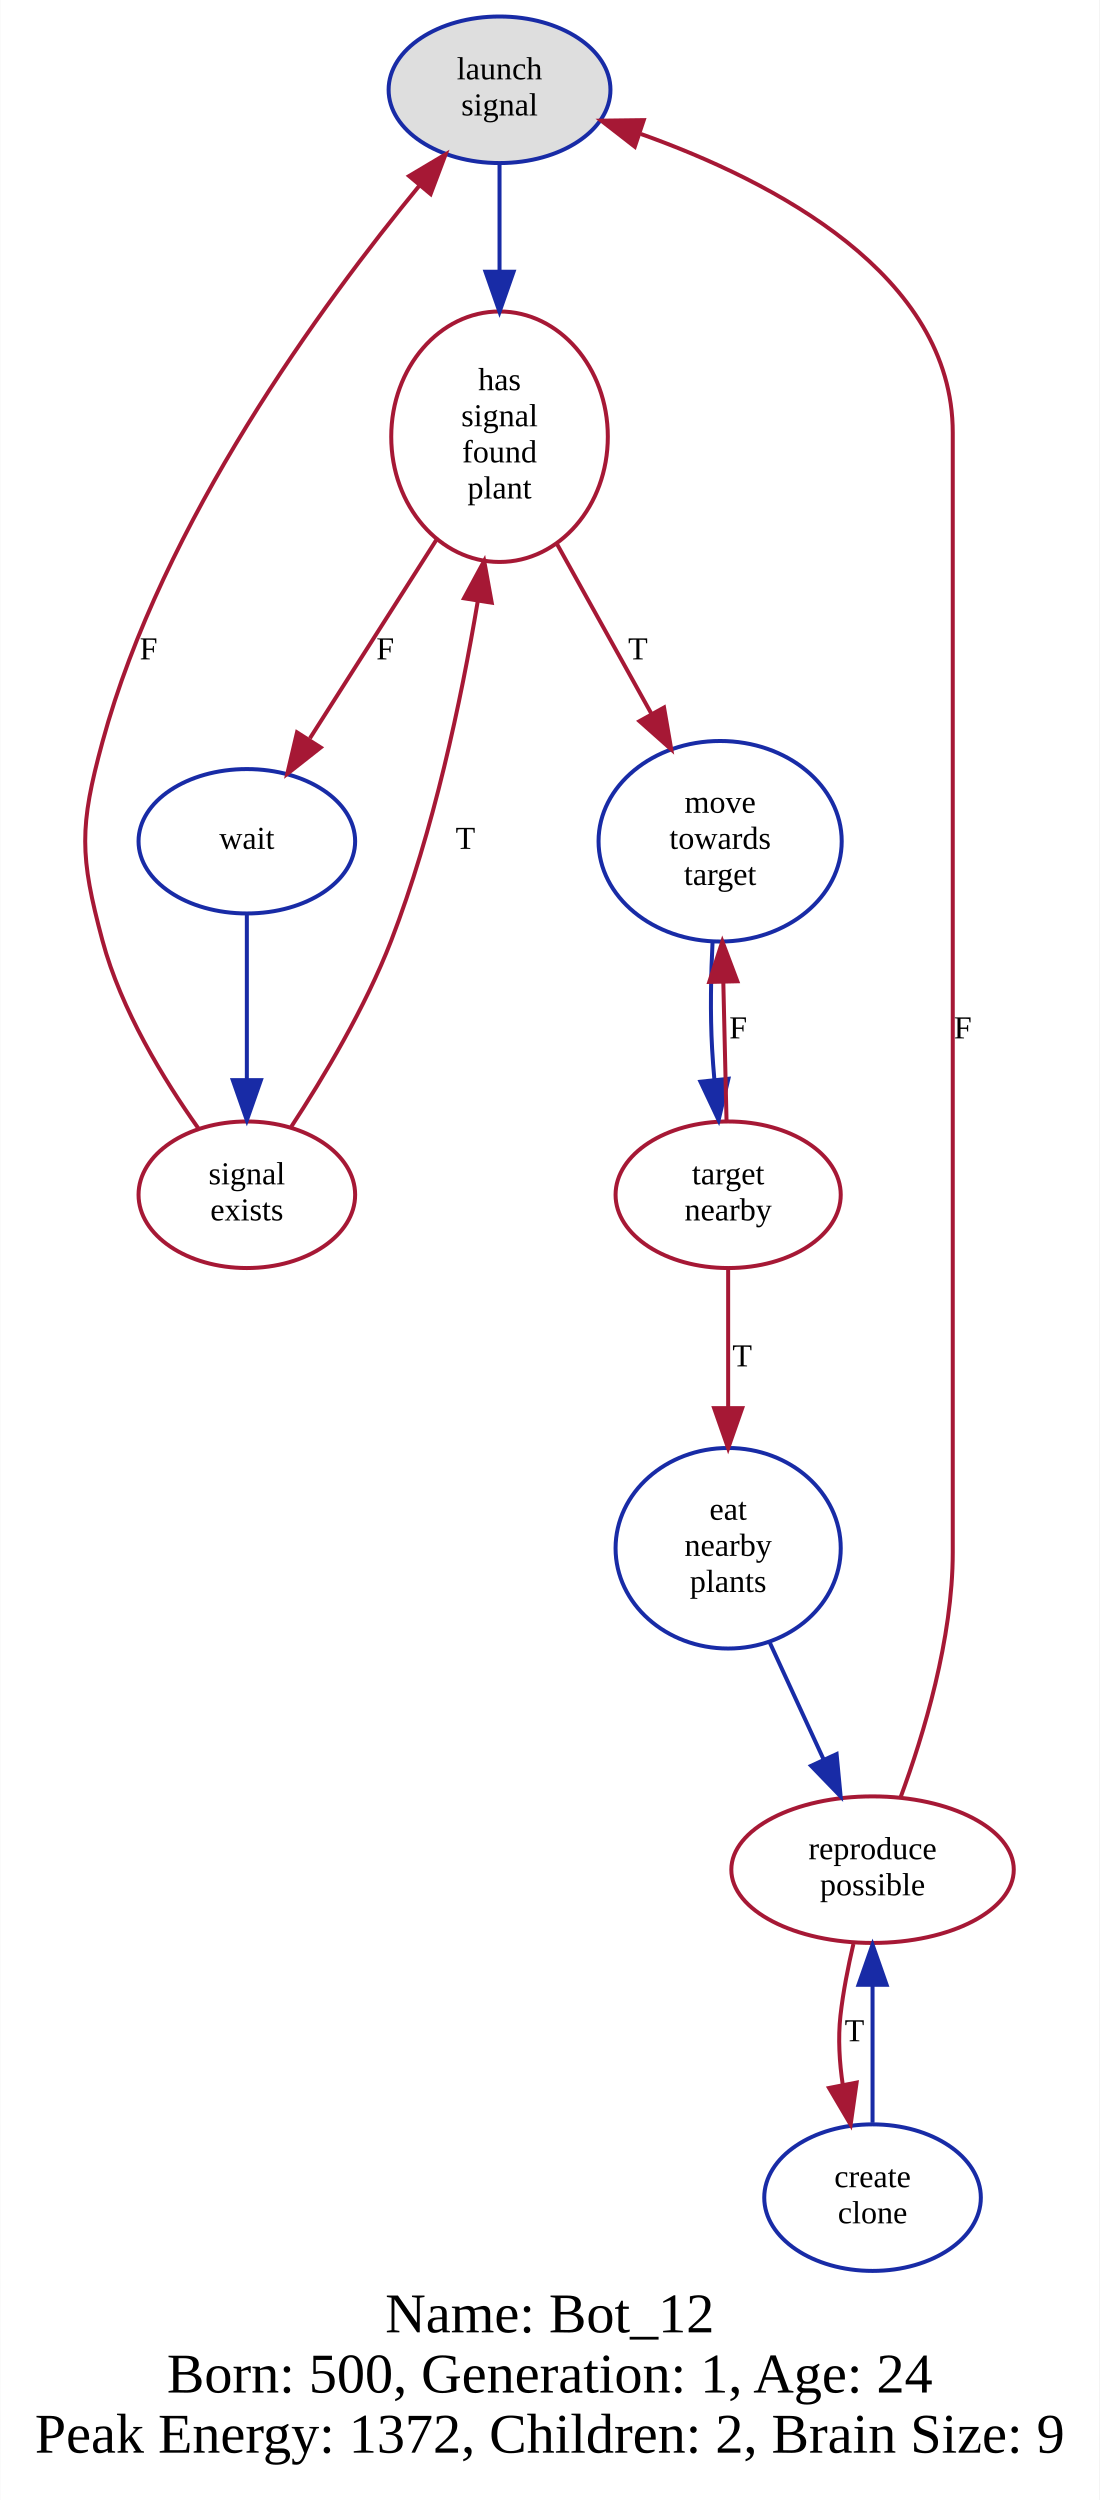
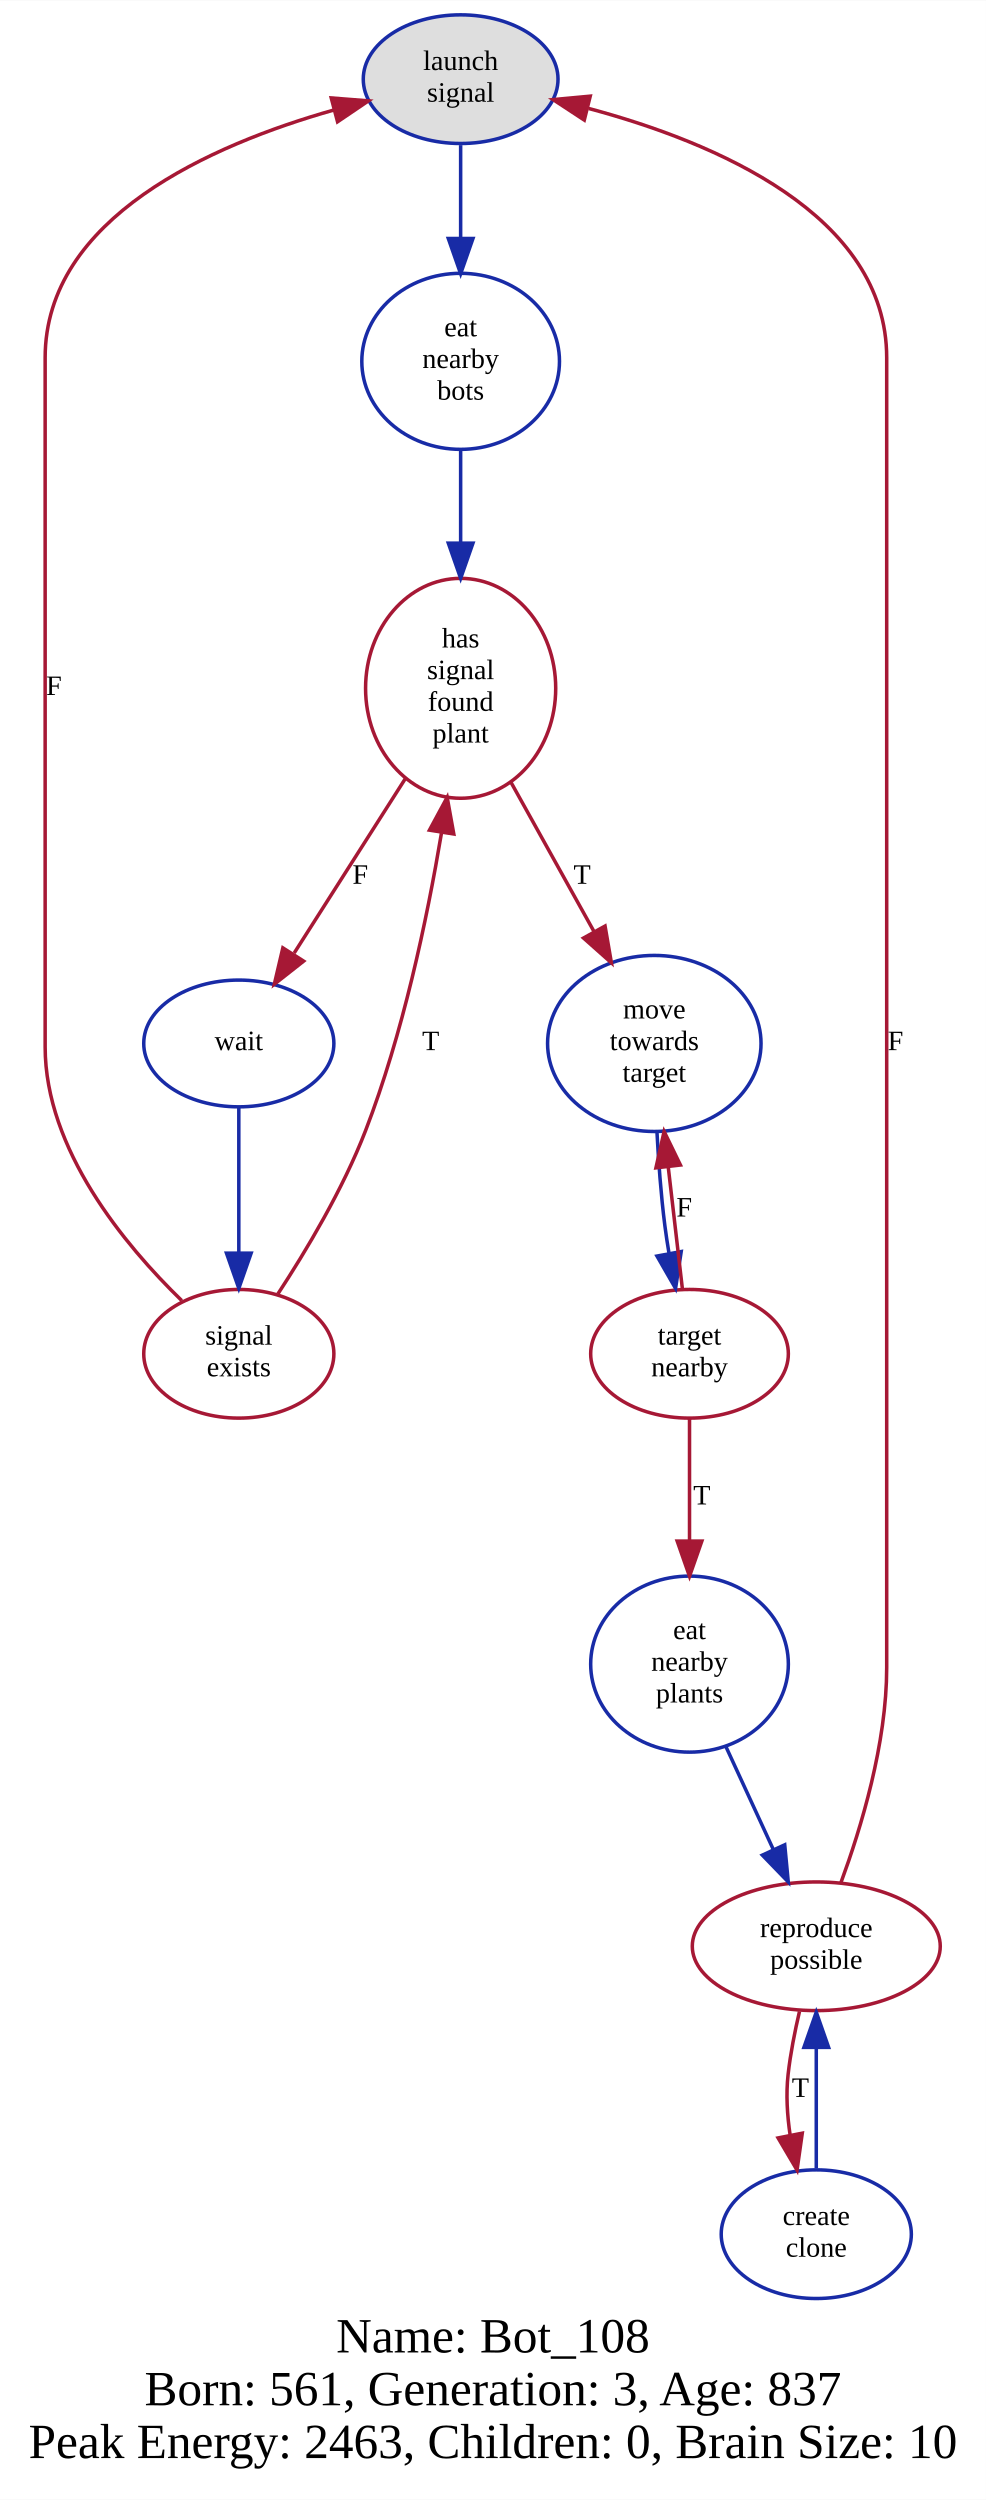
- <svg xmlns="http://www.w3.org/2000/svg" width="274pt" height="623pt" viewBox="0.00 0.00 274.00 623.30">
-   <g id="graph0" class="graph" transform="scale(1 1) rotate(0) translate(4 619.299)">
-     <polygon fill="white" stroke="none" points="-4,4 -4,-619.299 270,-619.299 270,4 -4,4" />
-     <text text-anchor="middle" x="133" y="-37.8" font-family="Times New Roman,serif" font-size="14.00">Name: Bot_12</text>
-     <text text-anchor="middle" x="133" y="-22.8" font-family="Times New Roman,serif" font-size="14.00">Born: 500, Generation: 1, Age: 24</text>
-     <text text-anchor="middle" x="133" y="-7.8" font-family="Times New Roman,serif" font-size="14.00">Peak Energy: 1372, Children: 2, Brain Size: 9</text>
+ <svg xmlns="http://www.w3.org/2000/svg" width="280pt" height="710pt" viewBox="0.00 0.00 280.00 709.80">
+   <g id="graph0" class="graph" transform="scale(1 1) rotate(0) translate(4 705.796)">
+     <polygon fill="white" stroke="none" points="-4,4 -4,-705.796 276,-705.796 276,4 -4,4" />
+     <text text-anchor="middle" x="136" y="-37.8" font-family="Times New Roman,serif" font-size="14.00">Name: Bot_108</text>
+     <text text-anchor="middle" x="136" y="-22.8" font-family="Times New Roman,serif" font-size="14.00">Born: 561, Generation: 3, Age: 837</text>
+     <text text-anchor="middle" x="136" y="-7.8" font-family="Times New Roman,serif" font-size="14.00">Peak Energy: 2463, Children: 0, Brain Size: 10</text>
    <g id="node1" class="node">
-       <ellipse fill="#dedede" stroke="#182ba6" cx="120.477" cy="-596.914" rx="27.654" ry="18.27" />
-       <text text-anchor="middle" x="120.477" y="-599.514" font-family="Times New Roman,serif" font-size="8.00">launch</text>
-       <text text-anchor="middle" x="120.477" y="-590.514" font-family="Times New Roman,serif" font-size="8.00">signal</text>
+       <ellipse fill="#dedede" stroke="#182ba6" cx="126.822" cy="-683.411" rx="27.654" ry="18.27" />
+       <text text-anchor="middle" x="126.822" y="-686.011" font-family="Times New Roman,serif" font-size="8.00">launch</text>
+       <text text-anchor="middle" x="126.822" y="-677.011" font-family="Times New Roman,serif" font-size="8.00">signal</text>
+     </g>
+     <g id="node10" class="node">
+       <ellipse fill="none" stroke="#182ba6" cx="126.822" cy="-603.278" rx="28.07" ry="25" />
+       <text text-anchor="middle" x="126.822" y="-610.378" font-family="Times New Roman,serif" font-size="8.00">eat</text>
+       <text text-anchor="middle" x="126.822" y="-601.378" font-family="Times New Roman,serif" font-size="8.00">nearby</text>
+       <text text-anchor="middle" x="126.822" y="-592.378" font-family="Times New Roman,serif" font-size="8.00">bots</text>
+     </g>
+     <g id="edge1" class="edge">
+       <path fill="none" stroke="#182ba6" d="M126.822,-664.682C126.822,-656.83 126.822,-647.321 126.822,-638.193" />
+       <polygon fill="#182ba6" stroke="#182ba6" points="130.322,-638.158 126.822,-628.158 123.322,-638.158 130.322,-638.158" />
+     </g>
+     <g id="node2" class="node">
+       <ellipse fill="none" stroke="#a61835" cx="227.822" cy="-153.154" rx="35.211" ry="18.27" />
+       <text text-anchor="middle" x="227.822" y="-155.754" font-family="Times New Roman,serif" font-size="8.00">reproduce</text>
+       <text text-anchor="middle" x="227.822" y="-146.754" font-family="Times New Roman,serif" font-size="8.00">possible</text>
+     </g>
+     <g id="edge3" class="edge">
+       <path fill="none" stroke="#a61835" d="M234.817,-171.212C240.585,-186.83 247.822,-210.724 247.822,-232.288 247.822,-604.278 247.822,-604.278 247.822,-604.278 247.822,-645.017 198.817,-665.548 163.18,-675.092" />
+       <polygon fill="#a61835" stroke="#a61835" points="161.936,-671.794 153.078,-677.606 163.627,-678.587 161.936,-671.794" />
+       <text text-anchor="middle" x="250.322" y="-407.655" font-family="Times New Roman,serif" font-size="8.00">F</text>
+     </g>
+     <g id="node3" class="node">
+       <ellipse fill="none" stroke="#182ba6" cx="227.822" cy="-71.385" rx="27" ry="18.27" />
+       <text text-anchor="middle" x="227.822" y="-73.985" font-family="Times New Roman,serif" font-size="8.00">create</text>
+       <text text-anchor="middle" x="227.822" y="-64.985" font-family="Times New Roman,serif" font-size="8.00">clone</text>
+     </g>
+     <g id="edge2" class="edge">
+       <path fill="none" stroke="#a61835" d="M223.055,-134.647C221.732,-128.987 220.479,-122.653 219.822,-116.77 219.193,-111.128 219.561,-105.122 220.413,-99.41" />
+       <polygon fill="#a61835" stroke="#a61835" points="223.848,-100.079 222.357,-89.59 216.982,-98.72 223.848,-100.079" />
+       <text text-anchor="middle" x="223.322" y="-110.37" font-family="Times New Roman,serif" font-size="8.00">T</text>
+     </g>
+     <g id="edge4" class="edge">
+       <path fill="none" stroke="#182ba6" d="M227.822,-90.039C227.822,-100.047 227.822,-112.8 227.822,-124.143" />
+       <polygon fill="#182ba6" stroke="#182ba6" points="224.322,-124.451 227.822,-134.451 231.322,-124.451 224.322,-124.451" />
    </g>
    <g id="node4" class="node">
-       <ellipse fill="none" stroke="#a61835" cx="120.477" cy="-510.416" rx="27" ry="31.226" />
-       <text text-anchor="middle" x="120.477" y="-522.016" font-family="Times New Roman,serif" font-size="8.00">has</text>
-       <text text-anchor="middle" x="120.477" y="-513.016" font-family="Times New Roman,serif" font-size="8.00">signal</text>
-       <text text-anchor="middle" x="120.477" y="-504.016" font-family="Times New Roman,serif" font-size="8.00">found</text>
-       <text text-anchor="middle" x="120.477" y="-495.016" font-family="Times New Roman,serif" font-size="8.00">plant</text>
-     </g>
-     <g id="edge1" class="edge">
-       <path fill="none" stroke="#182ba6" d="M120.477,-578.406C120.477,-570.596 120.477,-561.045 120.477,-551.628" />
-       <polygon fill="#182ba6" stroke="#182ba6" points="123.978,-551.553 120.477,-541.553 116.978,-551.553 123.978,-551.553" />
-     </g>
-     <g id="node2" class="node">
-       <ellipse fill="none" stroke="#a61835" cx="213.477" cy="-153.154" rx="35.211" ry="18.27" />
-       <text text-anchor="middle" x="213.477" y="-155.754" font-family="Times New Roman,serif" font-size="8.00">reproduce</text>
-       <text text-anchor="middle" x="213.477" y="-146.754" font-family="Times New Roman,serif" font-size="8.00">possible</text>
-     </g>
-     <g id="edge3" class="edge">
-       <path fill="none" stroke="#a61835" d="M220.472,-171.212C226.24,-186.83 233.477,-210.724 233.477,-232.288 233.477,-511.416 233.477,-511.416 233.477,-511.416 233.477,-550.821 188.861,-574.068 155.699,-585.904" />
-       <polygon fill="#a61835" stroke="#a61835" points="154.202,-582.714 145.837,-589.216 156.431,-589.35 154.202,-582.714" />
-       <text text-anchor="middle" x="235.977" y="-360.406" font-family="Times New Roman,serif" font-size="8.00">F</text>
-     </g>
-     <g id="node3" class="node">
-       <ellipse fill="none" stroke="#182ba6" cx="213.477" cy="-71.385" rx="27" ry="18.27" />
-       <text text-anchor="middle" x="213.477" y="-73.985" font-family="Times New Roman,serif" font-size="8.00">create</text>
-       <text text-anchor="middle" x="213.477" y="-64.985" font-family="Times New Roman,serif" font-size="8.00">clone</text>
-     </g>
-     <g id="edge2" class="edge">
-       <path fill="none" stroke="#a61835" d="M208.71,-134.647C207.387,-128.987 206.134,-122.653 205.477,-116.77 204.848,-111.128 205.216,-105.122 206.068,-99.41" />
-       <polygon fill="#a61835" stroke="#a61835" points="209.504,-100.079 208.012,-89.59 202.637,-98.72 209.504,-100.079" />
-       <text text-anchor="middle" x="208.977" y="-110.37" font-family="Times New Roman,serif" font-size="8.00">T</text>
-     </g>
-     <g id="edge4" class="edge">
-       <path fill="none" stroke="#182ba6" d="M213.477,-90.039C213.477,-100.047 213.477,-112.8 213.477,-124.143" />
-       <polygon fill="#182ba6" stroke="#182ba6" points="209.978,-124.451 213.477,-134.451 216.978,-124.451 209.978,-124.451" />
+       <ellipse fill="none" stroke="#a61835" cx="126.822" cy="-510.416" rx="27" ry="31.226" />
+       <text text-anchor="middle" x="126.822" y="-522.016" font-family="Times New Roman,serif" font-size="8.00">has</text>
+       <text text-anchor="middle" x="126.822" y="-513.016" font-family="Times New Roman,serif" font-size="8.00">signal</text>
+       <text text-anchor="middle" x="126.822" y="-504.016" font-family="Times New Roman,serif" font-size="8.00">found</text>
+       <text text-anchor="middle" x="126.822" y="-495.016" font-family="Times New Roman,serif" font-size="8.00">plant</text>
    </g>
    <g id="node5" class="node">
-       <ellipse fill="none" stroke="#182ba6" cx="57.477" cy="-409.555" rx="27" ry="18" />
-       <text text-anchor="middle" x="57.477" y="-407.655" font-family="Times New Roman,serif" font-size="8.00">wait</text>
+       <ellipse fill="none" stroke="#182ba6" cx="63.822" cy="-409.555" rx="27" ry="18" />
+       <text text-anchor="middle" x="63.822" y="-407.655" font-family="Times New Roman,serif" font-size="8.00">wait</text>
    </g>
    <g id="edge6" class="edge">
-       <path fill="none" stroke="#a61835" d="M104.904,-484.979C95.248,-469.826 82.883,-450.422 73.199,-435.226" />
-       <polygon fill="#a61835" stroke="#a61835" points="75.89,-432.936 67.564,-426.384 69.987,-436.698 75.89,-432.936" />
-       <text text-anchor="middle" x="91.977" y="-454.904" font-family="Times New Roman,serif" font-size="8.00">F</text>
+       <path fill="none" stroke="#a61835" d="M111.249,-484.979C101.593,-469.826 89.228,-450.422 79.544,-435.226" />
+       <polygon fill="#a61835" stroke="#a61835" points="82.235,-432.936 73.909,-426.384 76.332,-436.698 82.235,-432.936" />
+       <text text-anchor="middle" x="98.322" y="-454.904" font-family="Times New Roman,serif" font-size="8.00">F</text>
    </g>
    <g id="node6" class="node">
-       <ellipse fill="none" stroke="#182ba6" cx="175.477" cy="-409.555" rx="30.311" ry="25" />
-       <text text-anchor="middle" x="175.477" y="-416.655" font-family="Times New Roman,serif" font-size="8.00">move</text>
-       <text text-anchor="middle" x="175.477" y="-407.655" font-family="Times New Roman,serif" font-size="8.00">towards</text>
-       <text text-anchor="middle" x="175.477" y="-398.655" font-family="Times New Roman,serif" font-size="8.00">target</text>
+       <ellipse fill="none" stroke="#182ba6" cx="181.822" cy="-409.555" rx="30.311" ry="25" />
+       <text text-anchor="middle" x="181.822" y="-416.655" font-family="Times New Roman,serif" font-size="8.00">move</text>
+       <text text-anchor="middle" x="181.822" y="-407.655" font-family="Times New Roman,serif" font-size="8.00">towards</text>
+       <text text-anchor="middle" x="181.822" y="-398.655" font-family="Times New Roman,serif" font-size="8.00">target</text>
    </g>
    <g id="edge5" class="edge">
-       <path fill="none" stroke="#a61835" d="M134.784,-483.7C141.974,-470.777 150.74,-455.021 158.292,-441.446" />
-       <polygon fill="#a61835" stroke="#a61835" points="161.489,-442.898 163.292,-432.458 155.372,-439.495 161.489,-442.898" />
-       <text text-anchor="middle" x="154.977" y="-454.904" font-family="Times New Roman,serif" font-size="8.00">T</text>
+       <path fill="none" stroke="#a61835" d="M141.129,-483.7C148.319,-470.777 157.084,-455.021 164.637,-441.446" />
+       <polygon fill="#a61835" stroke="#a61835" points="167.834,-442.898 169.637,-432.458 161.717,-439.495 167.834,-442.898" />
+       <text text-anchor="middle" x="161.322" y="-454.904" font-family="Times New Roman,serif" font-size="8.00">T</text>
    </g>
    <g id="node9" class="node">
-       <ellipse fill="none" stroke="#a61835" cx="57.477" cy="-321.421" rx="27" ry="18.27" />
-       <text text-anchor="middle" x="57.477" y="-324.021" font-family="Times New Roman,serif" font-size="8.00">signal</text>
-       <text text-anchor="middle" x="57.477" y="-315.021" font-family="Times New Roman,serif" font-size="8.00">exists</text>
+       <ellipse fill="none" stroke="#a61835" cx="63.822" cy="-321.421" rx="27" ry="18.27" />
+       <text text-anchor="middle" x="63.822" y="-324.021" font-family="Times New Roman,serif" font-size="8.00">signal</text>
+       <text text-anchor="middle" x="63.822" y="-315.021" font-family="Times New Roman,serif" font-size="8.00">exists</text>
    </g>
    <g id="edge7" class="edge">
-       <path fill="none" stroke="#182ba6" d="M57.477,-391.538C57.477,-379.777 57.477,-363.866 57.477,-350.274" />
-       <polygon fill="#182ba6" stroke="#182ba6" points="60.977,-349.995 57.477,-339.995 53.977,-349.995 60.977,-349.995" />
+       <path fill="none" stroke="#182ba6" d="M63.822,-391.538C63.822,-379.777 63.822,-363.866 63.822,-350.274" />
+       <polygon fill="#182ba6" stroke="#182ba6" points="67.322,-349.995 63.822,-339.995 60.322,-349.995 67.322,-349.995" />
    </g>
    <g id="node7" class="node">
-       <ellipse fill="none" stroke="#a61835" cx="177.477" cy="-321.421" rx="28.07" ry="18.27" />
-       <text text-anchor="middle" x="177.477" y="-324.021" font-family="Times New Roman,serif" font-size="8.00">target</text>
-       <text text-anchor="middle" x="177.477" y="-315.021" font-family="Times New Roman,serif" font-size="8.00">nearby</text>
+       <ellipse fill="none" stroke="#a61835" cx="191.822" cy="-321.421" rx="28.07" ry="18.27" />
+       <text text-anchor="middle" x="191.822" y="-324.021" font-family="Times New Roman,serif" font-size="8.00">target</text>
+       <text text-anchor="middle" x="191.822" y="-315.021" font-family="Times New Roman,serif" font-size="8.00">nearby</text>
    </g>
    <g id="edge8" class="edge">
-       <path fill="none" stroke="#182ba6" d="M173.602,-384.794C173.178,-376.279 172.981,-366.61 173.477,-357.806 173.62,-355.268 173.821,-352.632 174.056,-349.995" />
-       <polygon fill="#182ba6" stroke="#182ba6" points="177.54,-350.335 175.092,-340.027 170.577,-349.611 177.54,-350.335" />
+       <path fill="none" stroke="#182ba6" d="M182.56,-384.74C183,-376.22 183.703,-366.561 184.822,-357.806 185.149,-355.252 185.551,-352.605 185.997,-349.961" />
+       <polygon fill="#182ba6" stroke="#182ba6" points="189.465,-350.455 187.858,-339.983 182.583,-349.171 189.465,-350.455" />
    </g>
    <g id="edge10" class="edge">
-       <path fill="none" stroke="#a61835" d="M177.069,-340.004C176.838,-349.941 176.542,-362.705 176.268,-374.519" />
-       <polygon fill="#a61835" stroke="#a61835" points="172.768,-374.483 176.035,-384.562 179.766,-374.646 172.768,-374.483" />
-       <text text-anchor="middle" x="179.977" y="-360.406" font-family="Times New Roman,serif" font-size="8.00">F</text>
+       <path fill="none" stroke="#a61835" d="M189.781,-340.004C188.627,-349.941 187.145,-362.705 185.774,-374.519" />
+       <polygon fill="#a61835" stroke="#a61835" points="182.285,-374.225 184.608,-384.562 189.238,-375.032 182.285,-374.225" />
+       <text text-anchor="middle" x="190.322" y="-360.406" font-family="Times New Roman,serif" font-size="8.00">F</text>
    </g>
    <g id="node8" class="node">
-       <ellipse fill="none" stroke="#182ba6" cx="177.477" cy="-233.288" rx="28.07" ry="25" />
-       <text text-anchor="middle" x="177.477" y="-240.388" font-family="Times New Roman,serif" font-size="8.00">eat</text>
-       <text text-anchor="middle" x="177.477" y="-231.388" font-family="Times New Roman,serif" font-size="8.00">nearby</text>
-       <text text-anchor="middle" x="177.477" y="-222.388" font-family="Times New Roman,serif" font-size="8.00">plants</text>
+       <ellipse fill="none" stroke="#182ba6" cx="191.822" cy="-233.288" rx="28.07" ry="25" />
+       <text text-anchor="middle" x="191.822" y="-240.388" font-family="Times New Roman,serif" font-size="8.00">eat</text>
+       <text text-anchor="middle" x="191.822" y="-231.388" font-family="Times New Roman,serif" font-size="8.00">nearby</text>
+       <text text-anchor="middle" x="191.822" y="-222.388" font-family="Times New Roman,serif" font-size="8.00">plants</text>
    </g>
    <g id="edge9" class="edge">
-       <path fill="none" stroke="#a61835" d="M177.477,-302.991C177.477,-293.03 177.477,-280.192 177.477,-268.314" />
-       <polygon fill="#a61835" stroke="#a61835" points="180.978,-268.22 177.477,-258.22 173.978,-268.22 180.978,-268.22" />
-       <text text-anchor="middle" x="180.977" y="-278.637" font-family="Times New Roman,serif" font-size="8.00">T</text>
+       <path fill="none" stroke="#a61835" d="M191.822,-302.991C191.822,-293.03 191.822,-280.192 191.822,-268.314" />
+       <polygon fill="#a61835" stroke="#a61835" points="195.322,-268.22 191.822,-258.22 188.322,-268.22 195.322,-268.22" />
+       <text text-anchor="middle" x="195.322" y="-278.637" font-family="Times New Roman,serif" font-size="8.00">T</text>
    </g>
    <g id="edge11" class="edge">
-       <path fill="none" stroke="#182ba6" d="M187.697,-210.107C191.938,-200.903 196.892,-190.151 201.318,-180.545" />
-       <polygon fill="#182ba6" stroke="#182ba6" points="204.515,-181.969 205.521,-171.422 198.158,-179.04 204.515,-181.969" />
+       <path fill="none" stroke="#182ba6" d="M202.042,-210.107C206.283,-200.903 211.237,-190.151 215.663,-180.545" />
+       <polygon fill="#182ba6" stroke="#182ba6" points="218.86,-181.969 219.866,-171.422 212.503,-179.04 218.86,-181.969" />
    </g>
    <g id="edge13" class="edge">
-       <path fill="none" stroke="#a61835" d="M45.331,-338.06C36.794,-350.092 26.104,-367.533 21.477,-384.806 15.786,-406.056 15.703,-413.076 21.477,-434.304 36.398,-489.153 76.266,-543.572 100.615,-573.162" />
-       <polygon fill="#a61835" stroke="#a61835" points="97.933,-575.411 107.038,-580.83 103.299,-570.916 97.933,-575.411" />
-       <text text-anchor="middle" x="32.977" y="-454.904" font-family="Times New Roman,serif" font-size="8.00">F</text>
+       <path fill="none" stroke="#a61835" d="M47.618,-336.525C31.394,-352.292 8.822,-379.457 8.822,-408.555 8.822,-604.278 8.822,-604.278 8.822,-604.278 8.822,-644.083 56.08,-664.799 90.782,-674.645" />
+       <polygon fill="#a61835" stroke="#a61835" points="90.072,-678.078 100.634,-677.251 91.862,-671.31 90.072,-678.078" />
+       <text text-anchor="middle" x="11.322" y="-508.516" font-family="Times New Roman,serif" font-size="8.00">F</text>
    </g>
    <g id="edge12" class="edge">
-       <path fill="none" stroke="#a61835" d="M68.564,-338.405C76.56,-350.613 87.038,-368.124 93.477,-384.806 104.009,-412.091 110.862,-444.404 115.028,-469.288" />
-       <polygon fill="#a61835" stroke="#a61835" points="111.619,-470.138 116.652,-479.461 118.532,-469.034 111.619,-470.138" />
-       <text text-anchor="middle" x="111.977" y="-407.655" font-family="Times New Roman,serif" font-size="8.00">T</text>
+       <path fill="none" stroke="#a61835" d="M74.909,-338.405C82.905,-350.613 93.383,-368.124 99.822,-384.806 110.354,-412.091 117.207,-444.404 121.373,-469.288" />
+       <polygon fill="#a61835" stroke="#a61835" points="117.964,-470.138 122.996,-479.461 124.876,-469.034 117.964,-470.138" />
+       <text text-anchor="middle" x="118.322" y="-407.655" font-family="Times New Roman,serif" font-size="8.00">T</text>
+     </g>
+     <g id="edge14" class="edge">
+       <path fill="none" stroke="#182ba6" d="M126.822,-578.405C126.822,-570.23 126.822,-560.842 126.822,-551.732" />
+       <polygon fill="#182ba6" stroke="#182ba6" points="130.322,-551.644 126.822,-541.644 123.322,-551.644 130.322,-551.644" />
    </g>
  </g>
</svg>
